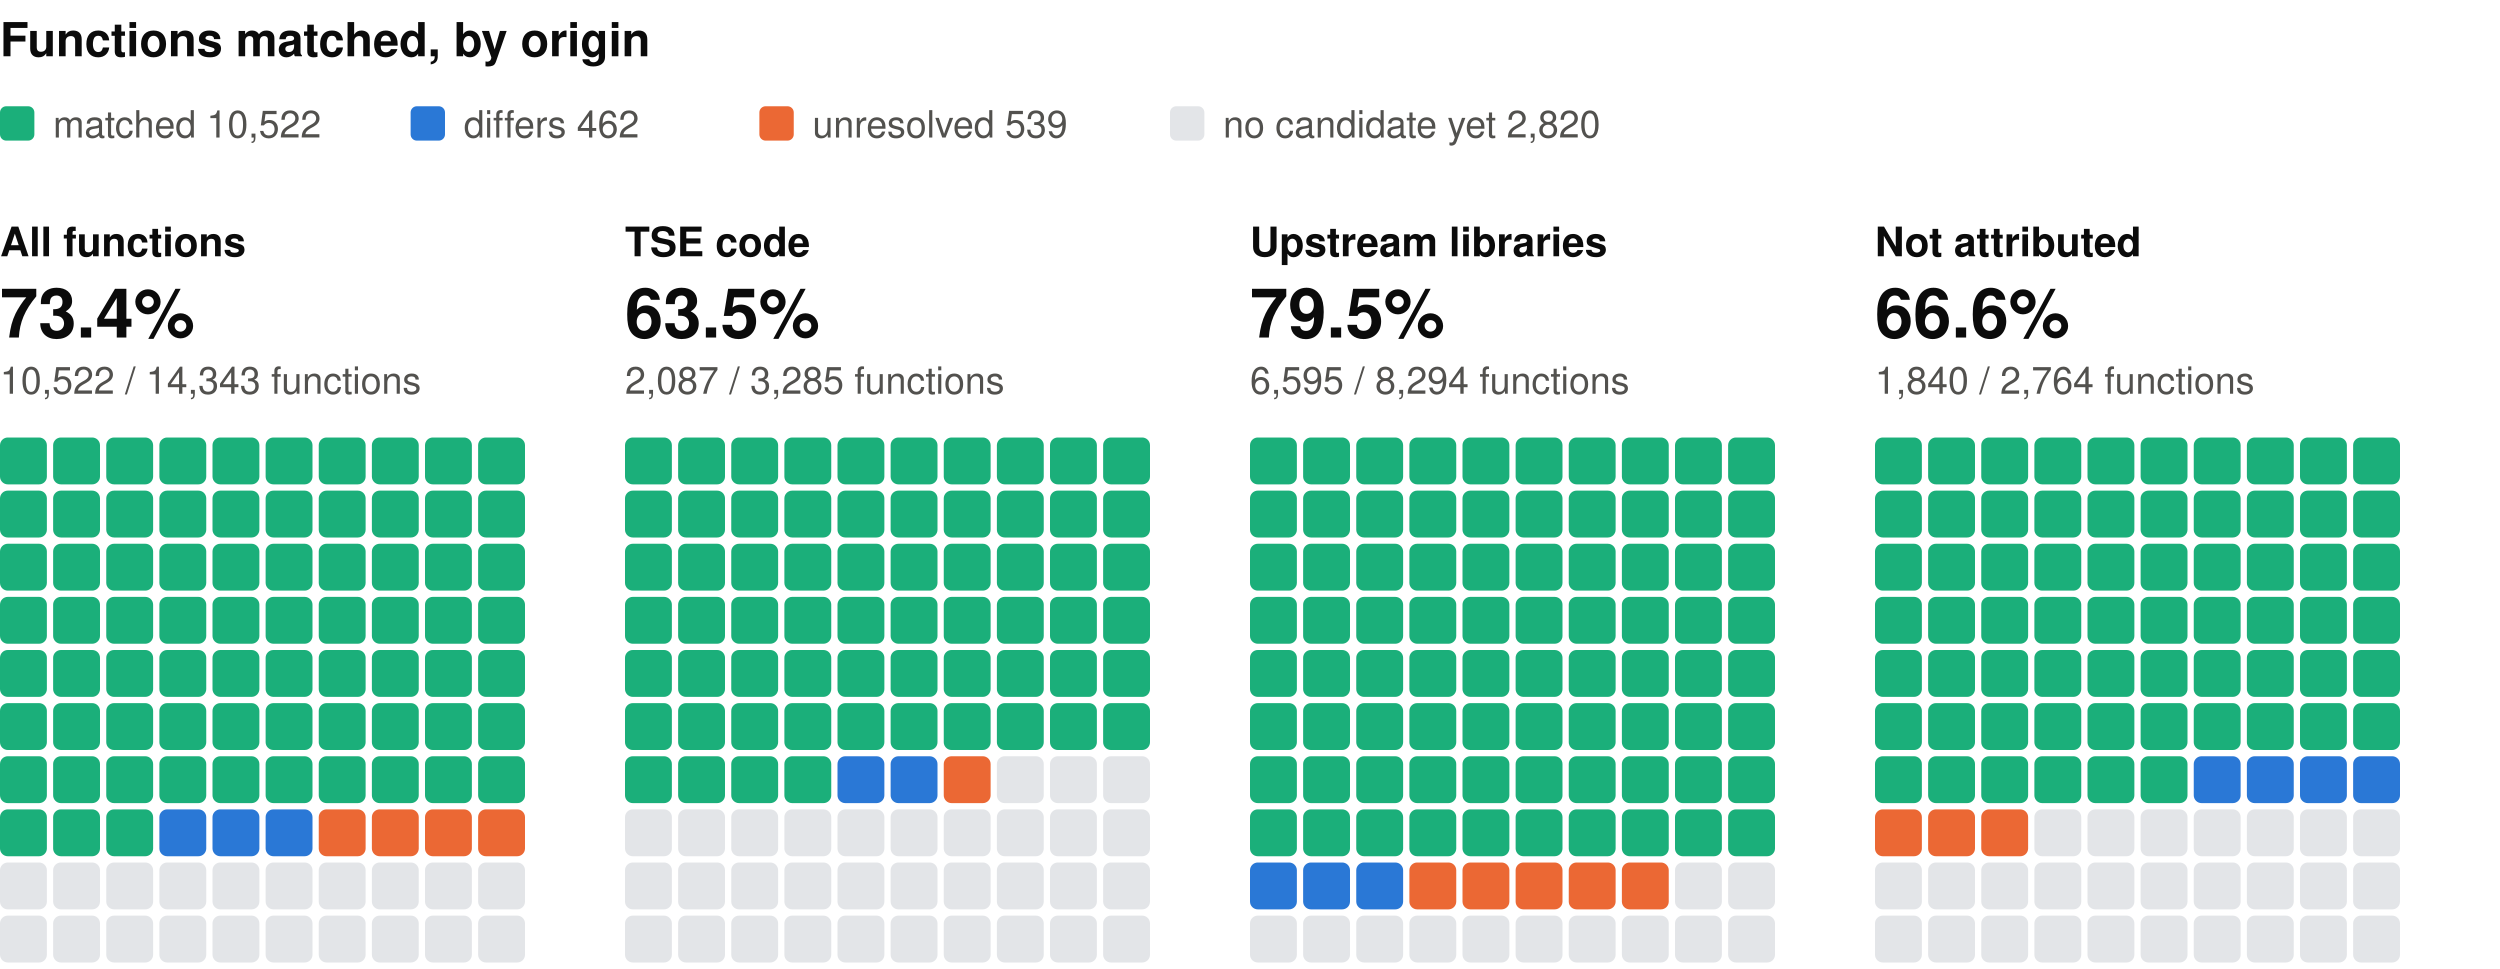
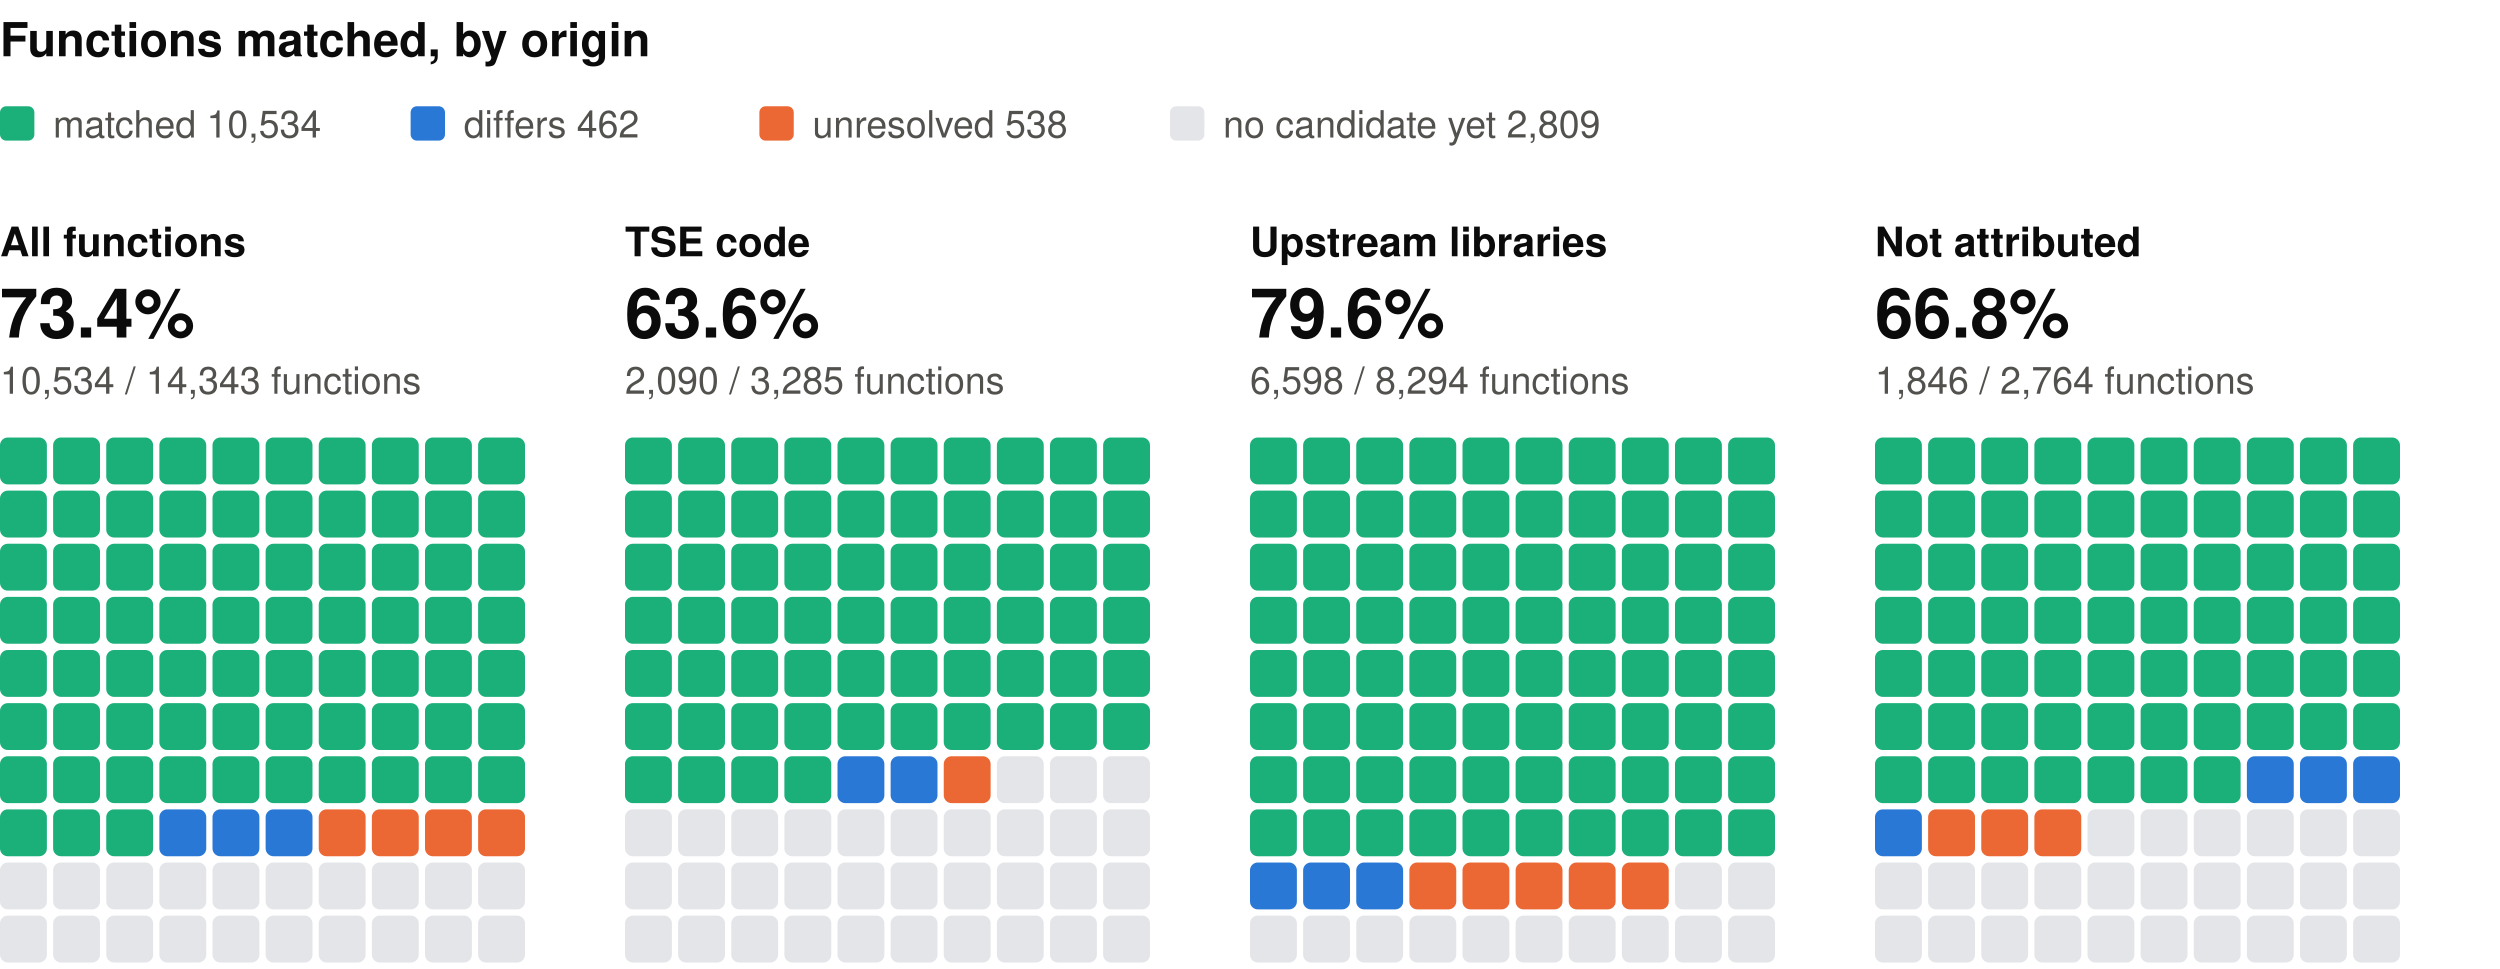
<svg xmlns="http://www.w3.org/2000/svg" width="800" height="310" viewBox="0 0 800 310" role="img" aria-label="Functions matched, by origin: one square per percent, coloured by verdict" font-family="system-ui, -apple-system, 'Segoe UI', Helvetica, Arial, sans-serif">
  <text x="0" y="18" font-size="15" fill="#0b0b0b" font-weight="600">Functions matched, by origin</text>
  <rect x="0" y="34" width="11" height="11" rx="2" fill="#1baf7a" />
-   <text x="17" y="44" font-size="12" fill="#52514e">matched 10,522</text>
+   <text x="17" y="44" font-size="12" fill="#52514e">matched 10,534</text>
  <rect x="131.4" y="34" width="11" height="11" rx="2" fill="#2a78d6" />
  <text x="148.4" y="44" font-size="12" fill="#52514e">differs 462</text>
  <rect x="243" y="34" width="11" height="11" rx="2" fill="#eb6834" />
-   <text x="260" y="44" font-size="12" fill="#52514e">unresolved 539</text>
+   <text x="260" y="44" font-size="12" fill="#52514e">unresolved 538</text>
  <rect x="374.4" y="34" width="11" height="11" rx="2" fill="#e3e5e8" />
-   <text x="391.4" y="44" font-size="12" fill="#52514e">no candidate yet 2,820</text>
+   <text x="391.4" y="44" font-size="12" fill="#52514e">no candidate yet 2,809</text>
  <text x="0" y="82" font-size="13" fill="#0b0b0b" font-weight="600">All functions</text>
  <text x="0" y="108" font-size="22" fill="#0b0b0b" font-weight="600">73.4%</text>
-   <text x="0" y="126" font-size="12" fill="#52514e">10,522 / 14,343 functions</text>
+   <text x="0" y="126" font-size="12" fill="#52514e">10,534 / 14,343 functions</text>
  <rect x="0" y="140" width="15" height="15" rx="2.5" fill="#1baf7a" />
  <rect x="17" y="140" width="15" height="15" rx="2.5" fill="#1baf7a" />
  <rect x="34" y="140" width="15" height="15" rx="2.5" fill="#1baf7a" />
  <rect x="51" y="140" width="15" height="15" rx="2.5" fill="#1baf7a" />
  <rect x="68" y="140" width="15" height="15" rx="2.5" fill="#1baf7a" />
  <rect x="85" y="140" width="15" height="15" rx="2.5" fill="#1baf7a" />
  <rect x="102" y="140" width="15" height="15" rx="2.5" fill="#1baf7a" />
  <rect x="119" y="140" width="15" height="15" rx="2.5" fill="#1baf7a" />
  <rect x="136" y="140" width="15" height="15" rx="2.5" fill="#1baf7a" />
  <rect x="153" y="140" width="15" height="15" rx="2.5" fill="#1baf7a" />
  <rect x="0" y="157" width="15" height="15" rx="2.5" fill="#1baf7a" />
  <rect x="17" y="157" width="15" height="15" rx="2.5" fill="#1baf7a" />
  <rect x="34" y="157" width="15" height="15" rx="2.5" fill="#1baf7a" />
  <rect x="51" y="157" width="15" height="15" rx="2.5" fill="#1baf7a" />
  <rect x="68" y="157" width="15" height="15" rx="2.5" fill="#1baf7a" />
  <rect x="85" y="157" width="15" height="15" rx="2.5" fill="#1baf7a" />
  <rect x="102" y="157" width="15" height="15" rx="2.5" fill="#1baf7a" />
  <rect x="119" y="157" width="15" height="15" rx="2.5" fill="#1baf7a" />
  <rect x="136" y="157" width="15" height="15" rx="2.5" fill="#1baf7a" />
  <rect x="153" y="157" width="15" height="15" rx="2.5" fill="#1baf7a" />
  <rect x="0" y="174" width="15" height="15" rx="2.5" fill="#1baf7a" />
  <rect x="17" y="174" width="15" height="15" rx="2.5" fill="#1baf7a" />
  <rect x="34" y="174" width="15" height="15" rx="2.5" fill="#1baf7a" />
  <rect x="51" y="174" width="15" height="15" rx="2.5" fill="#1baf7a" />
  <rect x="68" y="174" width="15" height="15" rx="2.5" fill="#1baf7a" />
  <rect x="85" y="174" width="15" height="15" rx="2.5" fill="#1baf7a" />
  <rect x="102" y="174" width="15" height="15" rx="2.5" fill="#1baf7a" />
  <rect x="119" y="174" width="15" height="15" rx="2.5" fill="#1baf7a" />
  <rect x="136" y="174" width="15" height="15" rx="2.5" fill="#1baf7a" />
  <rect x="153" y="174" width="15" height="15" rx="2.5" fill="#1baf7a" />
  <rect x="0" y="191" width="15" height="15" rx="2.5" fill="#1baf7a" />
  <rect x="17" y="191" width="15" height="15" rx="2.5" fill="#1baf7a" />
  <rect x="34" y="191" width="15" height="15" rx="2.5" fill="#1baf7a" />
  <rect x="51" y="191" width="15" height="15" rx="2.5" fill="#1baf7a" />
  <rect x="68" y="191" width="15" height="15" rx="2.5" fill="#1baf7a" />
  <rect x="85" y="191" width="15" height="15" rx="2.5" fill="#1baf7a" />
  <rect x="102" y="191" width="15" height="15" rx="2.5" fill="#1baf7a" />
  <rect x="119" y="191" width="15" height="15" rx="2.5" fill="#1baf7a" />
  <rect x="136" y="191" width="15" height="15" rx="2.5" fill="#1baf7a" />
  <rect x="153" y="191" width="15" height="15" rx="2.5" fill="#1baf7a" />
  <rect x="0" y="208" width="15" height="15" rx="2.5" fill="#1baf7a" />
  <rect x="17" y="208" width="15" height="15" rx="2.5" fill="#1baf7a" />
  <rect x="34" y="208" width="15" height="15" rx="2.5" fill="#1baf7a" />
  <rect x="51" y="208" width="15" height="15" rx="2.5" fill="#1baf7a" />
  <rect x="68" y="208" width="15" height="15" rx="2.5" fill="#1baf7a" />
  <rect x="85" y="208" width="15" height="15" rx="2.5" fill="#1baf7a" />
  <rect x="102" y="208" width="15" height="15" rx="2.5" fill="#1baf7a" />
  <rect x="119" y="208" width="15" height="15" rx="2.5" fill="#1baf7a" />
  <rect x="136" y="208" width="15" height="15" rx="2.5" fill="#1baf7a" />
  <rect x="153" y="208" width="15" height="15" rx="2.5" fill="#1baf7a" />
  <rect x="0" y="225" width="15" height="15" rx="2.5" fill="#1baf7a" />
  <rect x="17" y="225" width="15" height="15" rx="2.5" fill="#1baf7a" />
  <rect x="34" y="225" width="15" height="15" rx="2.5" fill="#1baf7a" />
  <rect x="51" y="225" width="15" height="15" rx="2.5" fill="#1baf7a" />
  <rect x="68" y="225" width="15" height="15" rx="2.5" fill="#1baf7a" />
  <rect x="85" y="225" width="15" height="15" rx="2.5" fill="#1baf7a" />
  <rect x="102" y="225" width="15" height="15" rx="2.5" fill="#1baf7a" />
  <rect x="119" y="225" width="15" height="15" rx="2.5" fill="#1baf7a" />
  <rect x="136" y="225" width="15" height="15" rx="2.5" fill="#1baf7a" />
  <rect x="153" y="225" width="15" height="15" rx="2.5" fill="#1baf7a" />
  <rect x="0" y="242" width="15" height="15" rx="2.5" fill="#1baf7a" />
  <rect x="17" y="242" width="15" height="15" rx="2.5" fill="#1baf7a" />
  <rect x="34" y="242" width="15" height="15" rx="2.5" fill="#1baf7a" />
  <rect x="51" y="242" width="15" height="15" rx="2.5" fill="#1baf7a" />
  <rect x="68" y="242" width="15" height="15" rx="2.5" fill="#1baf7a" />
  <rect x="85" y="242" width="15" height="15" rx="2.5" fill="#1baf7a" />
  <rect x="102" y="242" width="15" height="15" rx="2.5" fill="#1baf7a" />
  <rect x="119" y="242" width="15" height="15" rx="2.5" fill="#1baf7a" />
  <rect x="136" y="242" width="15" height="15" rx="2.5" fill="#1baf7a" />
  <rect x="153" y="242" width="15" height="15" rx="2.5" fill="#1baf7a" />
  <rect x="0" y="259" width="15" height="15" rx="2.5" fill="#1baf7a" />
  <rect x="17" y="259" width="15" height="15" rx="2.5" fill="#1baf7a" />
  <rect x="34" y="259" width="15" height="15" rx="2.5" fill="#1baf7a" />
  <rect x="51" y="259" width="15" height="15" rx="2.5" fill="#2a78d6" />
  <rect x="68" y="259" width="15" height="15" rx="2.5" fill="#2a78d6" />
  <rect x="85" y="259" width="15" height="15" rx="2.5" fill="#2a78d6" />
  <rect x="102" y="259" width="15" height="15" rx="2.5" fill="#eb6834" />
  <rect x="119" y="259" width="15" height="15" rx="2.5" fill="#eb6834" />
  <rect x="136" y="259" width="15" height="15" rx="2.5" fill="#eb6834" />
  <rect x="153" y="259" width="15" height="15" rx="2.5" fill="#eb6834" />
  <rect x="0" y="276" width="15" height="15" rx="2.5" fill="#e3e5e8" />
  <rect x="17" y="276" width="15" height="15" rx="2.5" fill="#e3e5e8" />
  <rect x="34" y="276" width="15" height="15" rx="2.5" fill="#e3e5e8" />
  <rect x="51" y="276" width="15" height="15" rx="2.5" fill="#e3e5e8" />
  <rect x="68" y="276" width="15" height="15" rx="2.5" fill="#e3e5e8" />
  <rect x="85" y="276" width="15" height="15" rx="2.5" fill="#e3e5e8" />
  <rect x="102" y="276" width="15" height="15" rx="2.5" fill="#e3e5e8" />
  <rect x="119" y="276" width="15" height="15" rx="2.5" fill="#e3e5e8" />
  <rect x="136" y="276" width="15" height="15" rx="2.5" fill="#e3e5e8" />
  <rect x="153" y="276" width="15" height="15" rx="2.5" fill="#e3e5e8" />
  <rect x="0" y="293" width="15" height="15" rx="2.5" fill="#e3e5e8" />
  <rect x="17" y="293" width="15" height="15" rx="2.5" fill="#e3e5e8" />
  <rect x="34" y="293" width="15" height="15" rx="2.5" fill="#e3e5e8" />
  <rect x="51" y="293" width="15" height="15" rx="2.5" fill="#e3e5e8" />
  <rect x="68" y="293" width="15" height="15" rx="2.5" fill="#e3e5e8" />
  <rect x="85" y="293" width="15" height="15" rx="2.5" fill="#e3e5e8" />
  <rect x="102" y="293" width="15" height="15" rx="2.5" fill="#e3e5e8" />
  <rect x="119" y="293" width="15" height="15" rx="2.5" fill="#e3e5e8" />
  <rect x="136" y="293" width="15" height="15" rx="2.5" fill="#e3e5e8" />
  <rect x="153" y="293" width="15" height="15" rx="2.5" fill="#e3e5e8" />
  <text x="200" y="82" font-size="13" fill="#0b0b0b" font-weight="600">TSE code</text>
-   <text x="200" y="108" font-size="22" fill="#0b0b0b" font-weight="600">63.5%</text>
-   <text x="200" y="126" font-size="12" fill="#52514e">2,087 / 3,285 functions</text>
+   <text x="200" y="108" font-size="22" fill="#0b0b0b" font-weight="600">63.6%</text>
+   <text x="200" y="126" font-size="12" fill="#52514e">2,090 / 3,285 functions</text>
  <rect x="200" y="140" width="15" height="15" rx="2.5" fill="#1baf7a" />
  <rect x="217" y="140" width="15" height="15" rx="2.5" fill="#1baf7a" />
  <rect x="234" y="140" width="15" height="15" rx="2.5" fill="#1baf7a" />
  <rect x="251" y="140" width="15" height="15" rx="2.5" fill="#1baf7a" />
  <rect x="268" y="140" width="15" height="15" rx="2.5" fill="#1baf7a" />
  <rect x="285" y="140" width="15" height="15" rx="2.5" fill="#1baf7a" />
  <rect x="302" y="140" width="15" height="15" rx="2.5" fill="#1baf7a" />
  <rect x="319" y="140" width="15" height="15" rx="2.5" fill="#1baf7a" />
  <rect x="336" y="140" width="15" height="15" rx="2.5" fill="#1baf7a" />
  <rect x="353" y="140" width="15" height="15" rx="2.5" fill="#1baf7a" />
  <rect x="200" y="157" width="15" height="15" rx="2.5" fill="#1baf7a" />
  <rect x="217" y="157" width="15" height="15" rx="2.5" fill="#1baf7a" />
  <rect x="234" y="157" width="15" height="15" rx="2.5" fill="#1baf7a" />
  <rect x="251" y="157" width="15" height="15" rx="2.5" fill="#1baf7a" />
  <rect x="268" y="157" width="15" height="15" rx="2.5" fill="#1baf7a" />
  <rect x="285" y="157" width="15" height="15" rx="2.5" fill="#1baf7a" />
  <rect x="302" y="157" width="15" height="15" rx="2.5" fill="#1baf7a" />
  <rect x="319" y="157" width="15" height="15" rx="2.5" fill="#1baf7a" />
  <rect x="336" y="157" width="15" height="15" rx="2.5" fill="#1baf7a" />
  <rect x="353" y="157" width="15" height="15" rx="2.5" fill="#1baf7a" />
  <rect x="200" y="174" width="15" height="15" rx="2.5" fill="#1baf7a" />
  <rect x="217" y="174" width="15" height="15" rx="2.5" fill="#1baf7a" />
  <rect x="234" y="174" width="15" height="15" rx="2.5" fill="#1baf7a" />
  <rect x="251" y="174" width="15" height="15" rx="2.5" fill="#1baf7a" />
  <rect x="268" y="174" width="15" height="15" rx="2.5" fill="#1baf7a" />
  <rect x="285" y="174" width="15" height="15" rx="2.5" fill="#1baf7a" />
  <rect x="302" y="174" width="15" height="15" rx="2.5" fill="#1baf7a" />
  <rect x="319" y="174" width="15" height="15" rx="2.5" fill="#1baf7a" />
  <rect x="336" y="174" width="15" height="15" rx="2.5" fill="#1baf7a" />
  <rect x="353" y="174" width="15" height="15" rx="2.5" fill="#1baf7a" />
  <rect x="200" y="191" width="15" height="15" rx="2.5" fill="#1baf7a" />
  <rect x="217" y="191" width="15" height="15" rx="2.5" fill="#1baf7a" />
  <rect x="234" y="191" width="15" height="15" rx="2.5" fill="#1baf7a" />
  <rect x="251" y="191" width="15" height="15" rx="2.5" fill="#1baf7a" />
  <rect x="268" y="191" width="15" height="15" rx="2.5" fill="#1baf7a" />
  <rect x="285" y="191" width="15" height="15" rx="2.5" fill="#1baf7a" />
  <rect x="302" y="191" width="15" height="15" rx="2.5" fill="#1baf7a" />
  <rect x="319" y="191" width="15" height="15" rx="2.5" fill="#1baf7a" />
  <rect x="336" y="191" width="15" height="15" rx="2.5" fill="#1baf7a" />
  <rect x="353" y="191" width="15" height="15" rx="2.5" fill="#1baf7a" />
  <rect x="200" y="208" width="15" height="15" rx="2.5" fill="#1baf7a" />
  <rect x="217" y="208" width="15" height="15" rx="2.5" fill="#1baf7a" />
  <rect x="234" y="208" width="15" height="15" rx="2.5" fill="#1baf7a" />
  <rect x="251" y="208" width="15" height="15" rx="2.5" fill="#1baf7a" />
  <rect x="268" y="208" width="15" height="15" rx="2.5" fill="#1baf7a" />
  <rect x="285" y="208" width="15" height="15" rx="2.5" fill="#1baf7a" />
  <rect x="302" y="208" width="15" height="15" rx="2.5" fill="#1baf7a" />
  <rect x="319" y="208" width="15" height="15" rx="2.5" fill="#1baf7a" />
  <rect x="336" y="208" width="15" height="15" rx="2.5" fill="#1baf7a" />
  <rect x="353" y="208" width="15" height="15" rx="2.5" fill="#1baf7a" />
  <rect x="200" y="225" width="15" height="15" rx="2.5" fill="#1baf7a" />
  <rect x="217" y="225" width="15" height="15" rx="2.5" fill="#1baf7a" />
  <rect x="234" y="225" width="15" height="15" rx="2.5" fill="#1baf7a" />
  <rect x="251" y="225" width="15" height="15" rx="2.5" fill="#1baf7a" />
  <rect x="268" y="225" width="15" height="15" rx="2.5" fill="#1baf7a" />
  <rect x="285" y="225" width="15" height="15" rx="2.5" fill="#1baf7a" />
  <rect x="302" y="225" width="15" height="15" rx="2.5" fill="#1baf7a" />
  <rect x="319" y="225" width="15" height="15" rx="2.5" fill="#1baf7a" />
  <rect x="336" y="225" width="15" height="15" rx="2.5" fill="#1baf7a" />
  <rect x="353" y="225" width="15" height="15" rx="2.5" fill="#1baf7a" />
  <rect x="200" y="242" width="15" height="15" rx="2.5" fill="#1baf7a" />
  <rect x="217" y="242" width="15" height="15" rx="2.5" fill="#1baf7a" />
  <rect x="234" y="242" width="15" height="15" rx="2.5" fill="#1baf7a" />
  <rect x="251" y="242" width="15" height="15" rx="2.5" fill="#1baf7a" />
  <rect x="268" y="242" width="15" height="15" rx="2.5" fill="#2a78d6" />
  <rect x="285" y="242" width="15" height="15" rx="2.5" fill="#2a78d6" />
  <rect x="302" y="242" width="15" height="15" rx="2.5" fill="#eb6834" />
  <rect x="319" y="242" width="15" height="15" rx="2.5" fill="#e3e5e8" />
  <rect x="336" y="242" width="15" height="15" rx="2.5" fill="#e3e5e8" />
  <rect x="353" y="242" width="15" height="15" rx="2.5" fill="#e3e5e8" />
  <rect x="200" y="259" width="15" height="15" rx="2.5" fill="#e3e5e8" />
  <rect x="217" y="259" width="15" height="15" rx="2.5" fill="#e3e5e8" />
  <rect x="234" y="259" width="15" height="15" rx="2.5" fill="#e3e5e8" />
  <rect x="251" y="259" width="15" height="15" rx="2.5" fill="#e3e5e8" />
  <rect x="268" y="259" width="15" height="15" rx="2.5" fill="#e3e5e8" />
  <rect x="285" y="259" width="15" height="15" rx="2.5" fill="#e3e5e8" />
  <rect x="302" y="259" width="15" height="15" rx="2.5" fill="#e3e5e8" />
  <rect x="319" y="259" width="15" height="15" rx="2.5" fill="#e3e5e8" />
  <rect x="336" y="259" width="15" height="15" rx="2.5" fill="#e3e5e8" />
  <rect x="353" y="259" width="15" height="15" rx="2.5" fill="#e3e5e8" />
  <rect x="200" y="276" width="15" height="15" rx="2.5" fill="#e3e5e8" />
  <rect x="217" y="276" width="15" height="15" rx="2.5" fill="#e3e5e8" />
  <rect x="234" y="276" width="15" height="15" rx="2.5" fill="#e3e5e8" />
  <rect x="251" y="276" width="15" height="15" rx="2.5" fill="#e3e5e8" />
  <rect x="268" y="276" width="15" height="15" rx="2.5" fill="#e3e5e8" />
  <rect x="285" y="276" width="15" height="15" rx="2.5" fill="#e3e5e8" />
  <rect x="302" y="276" width="15" height="15" rx="2.5" fill="#e3e5e8" />
  <rect x="319" y="276" width="15" height="15" rx="2.5" fill="#e3e5e8" />
  <rect x="336" y="276" width="15" height="15" rx="2.5" fill="#e3e5e8" />
  <rect x="353" y="276" width="15" height="15" rx="2.5" fill="#e3e5e8" />
  <rect x="200" y="293" width="15" height="15" rx="2.5" fill="#e3e5e8" />
  <rect x="217" y="293" width="15" height="15" rx="2.5" fill="#e3e5e8" />
  <rect x="234" y="293" width="15" height="15" rx="2.5" fill="#e3e5e8" />
  <rect x="251" y="293" width="15" height="15" rx="2.5" fill="#e3e5e8" />
  <rect x="268" y="293" width="15" height="15" rx="2.5" fill="#e3e5e8" />
  <rect x="285" y="293" width="15" height="15" rx="2.5" fill="#e3e5e8" />
  <rect x="302" y="293" width="15" height="15" rx="2.5" fill="#e3e5e8" />
  <rect x="319" y="293" width="15" height="15" rx="2.5" fill="#e3e5e8" />
  <rect x="336" y="293" width="15" height="15" rx="2.5" fill="#e3e5e8" />
  <rect x="353" y="293" width="15" height="15" rx="2.5" fill="#e3e5e8" />
  <text x="400" y="82" font-size="13" fill="#0b0b0b" font-weight="600">Upstream libraries</text>
-   <text x="400" y="108" font-size="22" fill="#0b0b0b" font-weight="600">79.5%</text>
-   <text x="400" y="126" font-size="12" fill="#52514e">6,595 / 8,294 functions</text>
+   <text x="400" y="108" font-size="22" fill="#0b0b0b" font-weight="600">79.6%</text>
+   <text x="400" y="126" font-size="12" fill="#52514e">6,598 / 8,294 functions</text>
  <rect x="400" y="140" width="15" height="15" rx="2.5" fill="#1baf7a" />
  <rect x="417" y="140" width="15" height="15" rx="2.5" fill="#1baf7a" />
  <rect x="434" y="140" width="15" height="15" rx="2.5" fill="#1baf7a" />
  <rect x="451" y="140" width="15" height="15" rx="2.5" fill="#1baf7a" />
  <rect x="468" y="140" width="15" height="15" rx="2.5" fill="#1baf7a" />
  <rect x="485" y="140" width="15" height="15" rx="2.5" fill="#1baf7a" />
  <rect x="502" y="140" width="15" height="15" rx="2.5" fill="#1baf7a" />
  <rect x="519" y="140" width="15" height="15" rx="2.5" fill="#1baf7a" />
  <rect x="536" y="140" width="15" height="15" rx="2.5" fill="#1baf7a" />
  <rect x="553" y="140" width="15" height="15" rx="2.5" fill="#1baf7a" />
  <rect x="400" y="157" width="15" height="15" rx="2.5" fill="#1baf7a" />
  <rect x="417" y="157" width="15" height="15" rx="2.5" fill="#1baf7a" />
  <rect x="434" y="157" width="15" height="15" rx="2.5" fill="#1baf7a" />
  <rect x="451" y="157" width="15" height="15" rx="2.5" fill="#1baf7a" />
  <rect x="468" y="157" width="15" height="15" rx="2.5" fill="#1baf7a" />
  <rect x="485" y="157" width="15" height="15" rx="2.5" fill="#1baf7a" />
  <rect x="502" y="157" width="15" height="15" rx="2.5" fill="#1baf7a" />
  <rect x="519" y="157" width="15" height="15" rx="2.5" fill="#1baf7a" />
  <rect x="536" y="157" width="15" height="15" rx="2.5" fill="#1baf7a" />
  <rect x="553" y="157" width="15" height="15" rx="2.5" fill="#1baf7a" />
  <rect x="400" y="174" width="15" height="15" rx="2.5" fill="#1baf7a" />
  <rect x="417" y="174" width="15" height="15" rx="2.5" fill="#1baf7a" />
  <rect x="434" y="174" width="15" height="15" rx="2.5" fill="#1baf7a" />
  <rect x="451" y="174" width="15" height="15" rx="2.5" fill="#1baf7a" />
  <rect x="468" y="174" width="15" height="15" rx="2.5" fill="#1baf7a" />
  <rect x="485" y="174" width="15" height="15" rx="2.5" fill="#1baf7a" />
  <rect x="502" y="174" width="15" height="15" rx="2.5" fill="#1baf7a" />
  <rect x="519" y="174" width="15" height="15" rx="2.5" fill="#1baf7a" />
  <rect x="536" y="174" width="15" height="15" rx="2.5" fill="#1baf7a" />
  <rect x="553" y="174" width="15" height="15" rx="2.5" fill="#1baf7a" />
  <rect x="400" y="191" width="15" height="15" rx="2.5" fill="#1baf7a" />
  <rect x="417" y="191" width="15" height="15" rx="2.5" fill="#1baf7a" />
  <rect x="434" y="191" width="15" height="15" rx="2.5" fill="#1baf7a" />
  <rect x="451" y="191" width="15" height="15" rx="2.5" fill="#1baf7a" />
  <rect x="468" y="191" width="15" height="15" rx="2.5" fill="#1baf7a" />
  <rect x="485" y="191" width="15" height="15" rx="2.5" fill="#1baf7a" />
  <rect x="502" y="191" width="15" height="15" rx="2.5" fill="#1baf7a" />
  <rect x="519" y="191" width="15" height="15" rx="2.5" fill="#1baf7a" />
  <rect x="536" y="191" width="15" height="15" rx="2.5" fill="#1baf7a" />
  <rect x="553" y="191" width="15" height="15" rx="2.5" fill="#1baf7a" />
  <rect x="400" y="208" width="15" height="15" rx="2.5" fill="#1baf7a" />
  <rect x="417" y="208" width="15" height="15" rx="2.5" fill="#1baf7a" />
  <rect x="434" y="208" width="15" height="15" rx="2.5" fill="#1baf7a" />
  <rect x="451" y="208" width="15" height="15" rx="2.5" fill="#1baf7a" />
  <rect x="468" y="208" width="15" height="15" rx="2.5" fill="#1baf7a" />
  <rect x="485" y="208" width="15" height="15" rx="2.5" fill="#1baf7a" />
  <rect x="502" y="208" width="15" height="15" rx="2.5" fill="#1baf7a" />
  <rect x="519" y="208" width="15" height="15" rx="2.5" fill="#1baf7a" />
  <rect x="536" y="208" width="15" height="15" rx="2.5" fill="#1baf7a" />
  <rect x="553" y="208" width="15" height="15" rx="2.5" fill="#1baf7a" />
  <rect x="400" y="225" width="15" height="15" rx="2.5" fill="#1baf7a" />
  <rect x="417" y="225" width="15" height="15" rx="2.5" fill="#1baf7a" />
  <rect x="434" y="225" width="15" height="15" rx="2.5" fill="#1baf7a" />
  <rect x="451" y="225" width="15" height="15" rx="2.5" fill="#1baf7a" />
  <rect x="468" y="225" width="15" height="15" rx="2.5" fill="#1baf7a" />
  <rect x="485" y="225" width="15" height="15" rx="2.5" fill="#1baf7a" />
  <rect x="502" y="225" width="15" height="15" rx="2.5" fill="#1baf7a" />
  <rect x="519" y="225" width="15" height="15" rx="2.5" fill="#1baf7a" />
  <rect x="536" y="225" width="15" height="15" rx="2.5" fill="#1baf7a" />
  <rect x="553" y="225" width="15" height="15" rx="2.5" fill="#1baf7a" />
  <rect x="400" y="242" width="15" height="15" rx="2.5" fill="#1baf7a" />
  <rect x="417" y="242" width="15" height="15" rx="2.5" fill="#1baf7a" />
  <rect x="434" y="242" width="15" height="15" rx="2.5" fill="#1baf7a" />
  <rect x="451" y="242" width="15" height="15" rx="2.5" fill="#1baf7a" />
  <rect x="468" y="242" width="15" height="15" rx="2.5" fill="#1baf7a" />
  <rect x="485" y="242" width="15" height="15" rx="2.5" fill="#1baf7a" />
  <rect x="502" y="242" width="15" height="15" rx="2.5" fill="#1baf7a" />
  <rect x="519" y="242" width="15" height="15" rx="2.5" fill="#1baf7a" />
  <rect x="536" y="242" width="15" height="15" rx="2.5" fill="#1baf7a" />
  <rect x="553" y="242" width="15" height="15" rx="2.5" fill="#1baf7a" />
  <rect x="400" y="259" width="15" height="15" rx="2.5" fill="#1baf7a" />
  <rect x="417" y="259" width="15" height="15" rx="2.5" fill="#1baf7a" />
  <rect x="434" y="259" width="15" height="15" rx="2.5" fill="#1baf7a" />
  <rect x="451" y="259" width="15" height="15" rx="2.5" fill="#1baf7a" />
  <rect x="468" y="259" width="15" height="15" rx="2.5" fill="#1baf7a" />
  <rect x="485" y="259" width="15" height="15" rx="2.5" fill="#1baf7a" />
  <rect x="502" y="259" width="15" height="15" rx="2.5" fill="#1baf7a" />
  <rect x="519" y="259" width="15" height="15" rx="2.5" fill="#1baf7a" />
  <rect x="536" y="259" width="15" height="15" rx="2.5" fill="#1baf7a" />
  <rect x="553" y="259" width="15" height="15" rx="2.5" fill="#1baf7a" />
  <rect x="400" y="276" width="15" height="15" rx="2.5" fill="#2a78d6" />
  <rect x="417" y="276" width="15" height="15" rx="2.5" fill="#2a78d6" />
  <rect x="434" y="276" width="15" height="15" rx="2.5" fill="#2a78d6" />
  <rect x="451" y="276" width="15" height="15" rx="2.5" fill="#eb6834" />
  <rect x="468" y="276" width="15" height="15" rx="2.5" fill="#eb6834" />
  <rect x="485" y="276" width="15" height="15" rx="2.5" fill="#eb6834" />
  <rect x="502" y="276" width="15" height="15" rx="2.5" fill="#eb6834" />
  <rect x="519" y="276" width="15" height="15" rx="2.5" fill="#eb6834" />
  <rect x="536" y="276" width="15" height="15" rx="2.5" fill="#e3e5e8" />
  <rect x="553" y="276" width="15" height="15" rx="2.5" fill="#e3e5e8" />
  <rect x="400" y="293" width="15" height="15" rx="2.5" fill="#e3e5e8" />
  <rect x="417" y="293" width="15" height="15" rx="2.5" fill="#e3e5e8" />
  <rect x="434" y="293" width="15" height="15" rx="2.5" fill="#e3e5e8" />
  <rect x="451" y="293" width="15" height="15" rx="2.5" fill="#e3e5e8" />
  <rect x="468" y="293" width="15" height="15" rx="2.5" fill="#e3e5e8" />
  <rect x="485" y="293" width="15" height="15" rx="2.5" fill="#e3e5e8" />
  <rect x="502" y="293" width="15" height="15" rx="2.5" fill="#e3e5e8" />
  <rect x="519" y="293" width="15" height="15" rx="2.5" fill="#e3e5e8" />
  <rect x="536" y="293" width="15" height="15" rx="2.5" fill="#e3e5e8" />
  <rect x="553" y="293" width="15" height="15" rx="2.5" fill="#e3e5e8" />
  <text x="600" y="82" font-size="13" fill="#0b0b0b" font-weight="600">Not attributed</text>
-   <text x="600" y="108" font-size="22" fill="#0b0b0b" font-weight="600">66.6%</text>
-   <text x="600" y="126" font-size="12" fill="#52514e">1,840 / 2,764 functions</text>
+   <text x="600" y="108" font-size="22" fill="#0b0b0b" font-weight="600">66.8%</text>
+   <text x="600" y="126" font-size="12" fill="#52514e">1,846 / 2,764 functions</text>
  <rect x="600" y="140" width="15" height="15" rx="2.5" fill="#1baf7a" />
  <rect x="617" y="140" width="15" height="15" rx="2.5" fill="#1baf7a" />
  <rect x="634" y="140" width="15" height="15" rx="2.5" fill="#1baf7a" />
  <rect x="651" y="140" width="15" height="15" rx="2.5" fill="#1baf7a" />
  <rect x="668" y="140" width="15" height="15" rx="2.5" fill="#1baf7a" />
  <rect x="685" y="140" width="15" height="15" rx="2.5" fill="#1baf7a" />
  <rect x="702" y="140" width="15" height="15" rx="2.5" fill="#1baf7a" />
  <rect x="719" y="140" width="15" height="15" rx="2.5" fill="#1baf7a" />
  <rect x="736" y="140" width="15" height="15" rx="2.5" fill="#1baf7a" />
  <rect x="753" y="140" width="15" height="15" rx="2.5" fill="#1baf7a" />
  <rect x="600" y="157" width="15" height="15" rx="2.5" fill="#1baf7a" />
  <rect x="617" y="157" width="15" height="15" rx="2.5" fill="#1baf7a" />
  <rect x="634" y="157" width="15" height="15" rx="2.5" fill="#1baf7a" />
  <rect x="651" y="157" width="15" height="15" rx="2.5" fill="#1baf7a" />
  <rect x="668" y="157" width="15" height="15" rx="2.5" fill="#1baf7a" />
  <rect x="685" y="157" width="15" height="15" rx="2.5" fill="#1baf7a" />
  <rect x="702" y="157" width="15" height="15" rx="2.5" fill="#1baf7a" />
  <rect x="719" y="157" width="15" height="15" rx="2.5" fill="#1baf7a" />
  <rect x="736" y="157" width="15" height="15" rx="2.5" fill="#1baf7a" />
  <rect x="753" y="157" width="15" height="15" rx="2.5" fill="#1baf7a" />
  <rect x="600" y="174" width="15" height="15" rx="2.5" fill="#1baf7a" />
  <rect x="617" y="174" width="15" height="15" rx="2.5" fill="#1baf7a" />
  <rect x="634" y="174" width="15" height="15" rx="2.5" fill="#1baf7a" />
  <rect x="651" y="174" width="15" height="15" rx="2.5" fill="#1baf7a" />
  <rect x="668" y="174" width="15" height="15" rx="2.5" fill="#1baf7a" />
  <rect x="685" y="174" width="15" height="15" rx="2.5" fill="#1baf7a" />
  <rect x="702" y="174" width="15" height="15" rx="2.5" fill="#1baf7a" />
  <rect x="719" y="174" width="15" height="15" rx="2.5" fill="#1baf7a" />
  <rect x="736" y="174" width="15" height="15" rx="2.5" fill="#1baf7a" />
  <rect x="753" y="174" width="15" height="15" rx="2.5" fill="#1baf7a" />
  <rect x="600" y="191" width="15" height="15" rx="2.5" fill="#1baf7a" />
  <rect x="617" y="191" width="15" height="15" rx="2.5" fill="#1baf7a" />
  <rect x="634" y="191" width="15" height="15" rx="2.5" fill="#1baf7a" />
  <rect x="651" y="191" width="15" height="15" rx="2.5" fill="#1baf7a" />
  <rect x="668" y="191" width="15" height="15" rx="2.5" fill="#1baf7a" />
  <rect x="685" y="191" width="15" height="15" rx="2.5" fill="#1baf7a" />
  <rect x="702" y="191" width="15" height="15" rx="2.5" fill="#1baf7a" />
  <rect x="719" y="191" width="15" height="15" rx="2.5" fill="#1baf7a" />
  <rect x="736" y="191" width="15" height="15" rx="2.5" fill="#1baf7a" />
  <rect x="753" y="191" width="15" height="15" rx="2.5" fill="#1baf7a" />
  <rect x="600" y="208" width="15" height="15" rx="2.5" fill="#1baf7a" />
  <rect x="617" y="208" width="15" height="15" rx="2.5" fill="#1baf7a" />
  <rect x="634" y="208" width="15" height="15" rx="2.5" fill="#1baf7a" />
  <rect x="651" y="208" width="15" height="15" rx="2.5" fill="#1baf7a" />
  <rect x="668" y="208" width="15" height="15" rx="2.5" fill="#1baf7a" />
  <rect x="685" y="208" width="15" height="15" rx="2.5" fill="#1baf7a" />
  <rect x="702" y="208" width="15" height="15" rx="2.5" fill="#1baf7a" />
  <rect x="719" y="208" width="15" height="15" rx="2.5" fill="#1baf7a" />
  <rect x="736" y="208" width="15" height="15" rx="2.5" fill="#1baf7a" />
  <rect x="753" y="208" width="15" height="15" rx="2.5" fill="#1baf7a" />
  <rect x="600" y="225" width="15" height="15" rx="2.5" fill="#1baf7a" />
  <rect x="617" y="225" width="15" height="15" rx="2.5" fill="#1baf7a" />
  <rect x="634" y="225" width="15" height="15" rx="2.5" fill="#1baf7a" />
  <rect x="651" y="225" width="15" height="15" rx="2.5" fill="#1baf7a" />
  <rect x="668" y="225" width="15" height="15" rx="2.5" fill="#1baf7a" />
  <rect x="685" y="225" width="15" height="15" rx="2.5" fill="#1baf7a" />
  <rect x="702" y="225" width="15" height="15" rx="2.5" fill="#1baf7a" />
  <rect x="719" y="225" width="15" height="15" rx="2.5" fill="#1baf7a" />
  <rect x="736" y="225" width="15" height="15" rx="2.5" fill="#1baf7a" />
  <rect x="753" y="225" width="15" height="15" rx="2.5" fill="#1baf7a" />
  <rect x="600" y="242" width="15" height="15" rx="2.5" fill="#1baf7a" />
  <rect x="617" y="242" width="15" height="15" rx="2.5" fill="#1baf7a" />
  <rect x="634" y="242" width="15" height="15" rx="2.5" fill="#1baf7a" />
  <rect x="651" y="242" width="15" height="15" rx="2.5" fill="#1baf7a" />
  <rect x="668" y="242" width="15" height="15" rx="2.5" fill="#1baf7a" />
  <rect x="685" y="242" width="15" height="15" rx="2.5" fill="#1baf7a" />
-   <rect x="702" y="242" width="15" height="15" rx="2.5" fill="#2a78d6" />
+   <rect x="702" y="242" width="15" height="15" rx="2.5" fill="#1baf7a" />
  <rect x="719" y="242" width="15" height="15" rx="2.5" fill="#2a78d6" />
  <rect x="736" y="242" width="15" height="15" rx="2.5" fill="#2a78d6" />
  <rect x="753" y="242" width="15" height="15" rx="2.5" fill="#2a78d6" />
-   <rect x="600" y="259" width="15" height="15" rx="2.5" fill="#eb6834" />
+   <rect x="600" y="259" width="15" height="15" rx="2.5" fill="#2a78d6" />
  <rect x="617" y="259" width="15" height="15" rx="2.5" fill="#eb6834" />
  <rect x="634" y="259" width="15" height="15" rx="2.5" fill="#eb6834" />
-   <rect x="651" y="259" width="15" height="15" rx="2.5" fill="#e3e5e8" />
+   <rect x="651" y="259" width="15" height="15" rx="2.5" fill="#eb6834" />
  <rect x="668" y="259" width="15" height="15" rx="2.5" fill="#e3e5e8" />
  <rect x="685" y="259" width="15" height="15" rx="2.5" fill="#e3e5e8" />
  <rect x="702" y="259" width="15" height="15" rx="2.5" fill="#e3e5e8" />
  <rect x="719" y="259" width="15" height="15" rx="2.5" fill="#e3e5e8" />
  <rect x="736" y="259" width="15" height="15" rx="2.5" fill="#e3e5e8" />
  <rect x="753" y="259" width="15" height="15" rx="2.5" fill="#e3e5e8" />
  <rect x="600" y="276" width="15" height="15" rx="2.5" fill="#e3e5e8" />
  <rect x="617" y="276" width="15" height="15" rx="2.5" fill="#e3e5e8" />
  <rect x="634" y="276" width="15" height="15" rx="2.5" fill="#e3e5e8" />
  <rect x="651" y="276" width="15" height="15" rx="2.5" fill="#e3e5e8" />
  <rect x="668" y="276" width="15" height="15" rx="2.5" fill="#e3e5e8" />
  <rect x="685" y="276" width="15" height="15" rx="2.5" fill="#e3e5e8" />
  <rect x="702" y="276" width="15" height="15" rx="2.5" fill="#e3e5e8" />
  <rect x="719" y="276" width="15" height="15" rx="2.5" fill="#e3e5e8" />
  <rect x="736" y="276" width="15" height="15" rx="2.5" fill="#e3e5e8" />
  <rect x="753" y="276" width="15" height="15" rx="2.5" fill="#e3e5e8" />
  <rect x="600" y="293" width="15" height="15" rx="2.5" fill="#e3e5e8" />
  <rect x="617" y="293" width="15" height="15" rx="2.5" fill="#e3e5e8" />
  <rect x="634" y="293" width="15" height="15" rx="2.5" fill="#e3e5e8" />
  <rect x="651" y="293" width="15" height="15" rx="2.5" fill="#e3e5e8" />
  <rect x="668" y="293" width="15" height="15" rx="2.5" fill="#e3e5e8" />
  <rect x="685" y="293" width="15" height="15" rx="2.5" fill="#e3e5e8" />
  <rect x="702" y="293" width="15" height="15" rx="2.5" fill="#e3e5e8" />
  <rect x="719" y="293" width="15" height="15" rx="2.5" fill="#e3e5e8" />
  <rect x="736" y="293" width="15" height="15" rx="2.5" fill="#e3e5e8" />
  <rect x="753" y="293" width="15" height="15" rx="2.5" fill="#e3e5e8" />
</svg>
